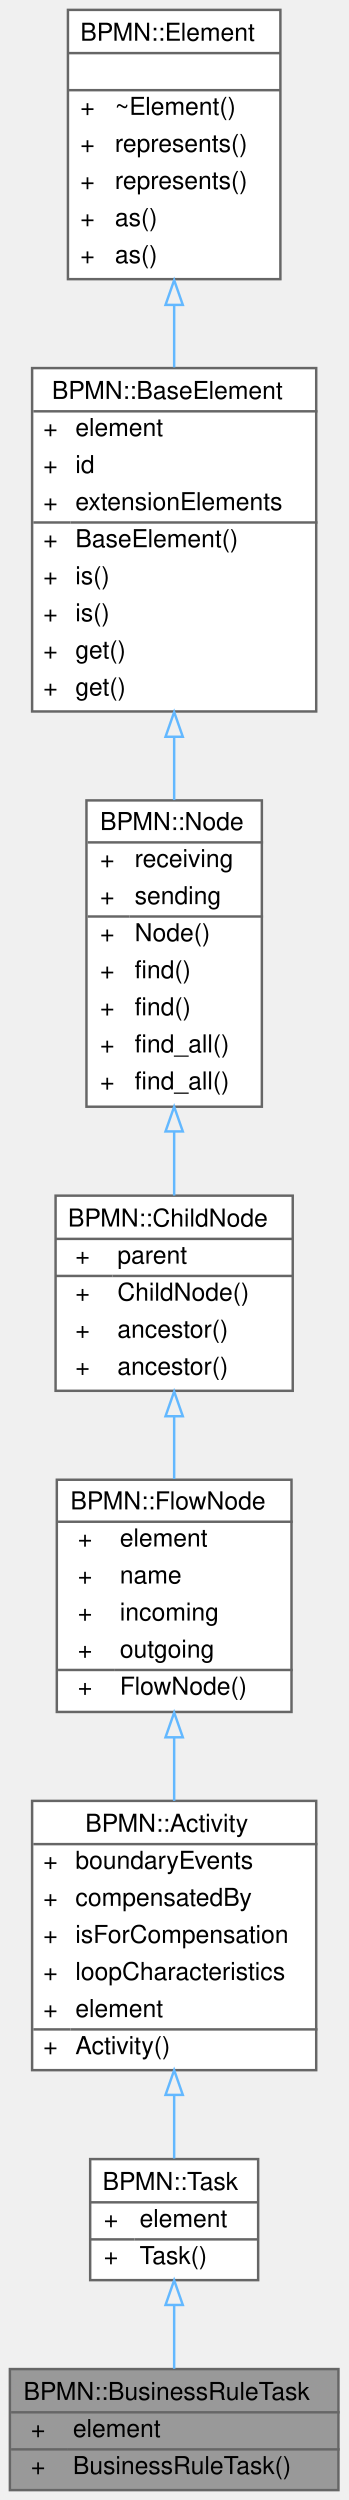
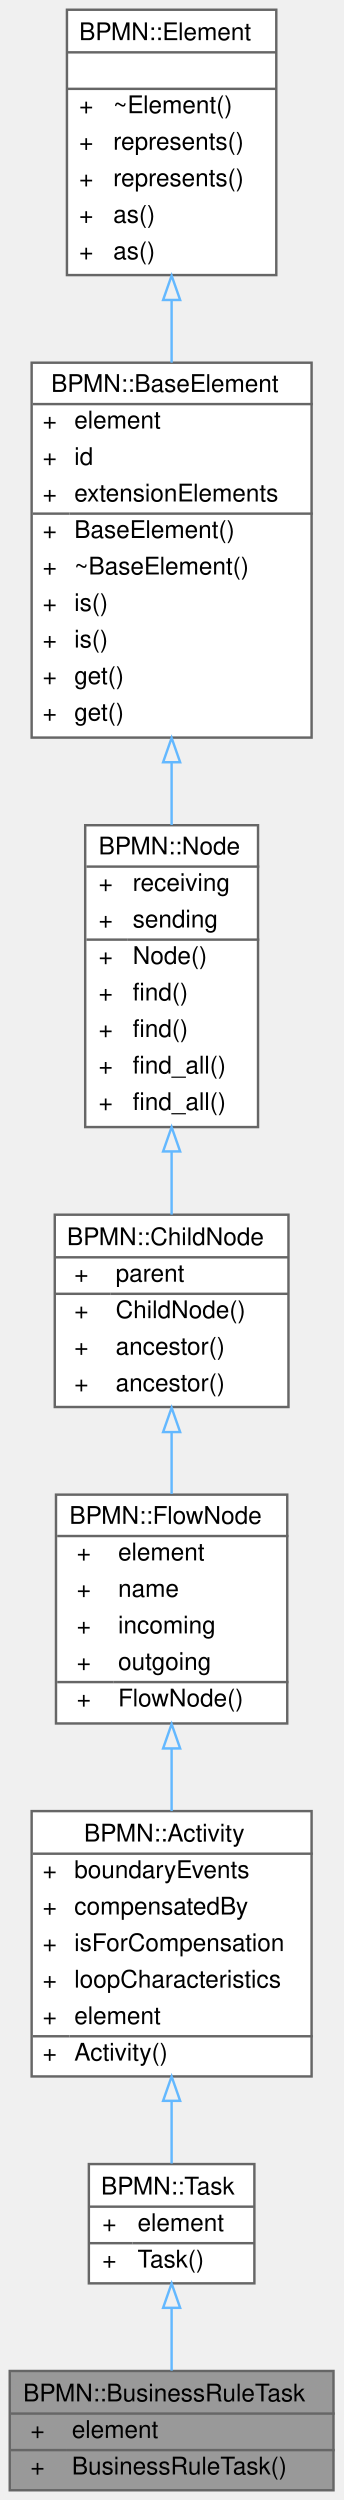
- <svg xmlns="http://www.w3.org/2000/svg" xmlns:xlink="http://www.w3.org/1999/xlink" width="141pt" height="1012pt" viewBox="0.00 0.00 141.00 1012.00">
-   <g id="graph0" class="graph" transform="scale(1 1) rotate(0) translate(4 1008)">
+ <svg xmlns="http://www.w3.org/2000/svg" xmlns:xlink="http://www.w3.org/1999/xlink" width="141pt" height="1027pt" viewBox="0.00 0.00 141.00 1027.00">
+   <g id="graph0" class="graph" transform="scale(1 1) rotate(0) translate(4 1023)">
    <g id="Node000001" class="node">
      <g id="a_Node000001">
        <a xlink:title=" ">
          <polygon fill="#999999" stroke="transparent" points="133,-49 0,-49 0,0 133,0 133,-49" />
          <text text-anchor="start" x="5.5" y="-36.5" font-family="Helvetica,sans-Serif" font-size="10.00">BPMN::BusinessRuleTask</text>
          <text text-anchor="start" x="8.5" y="-21.5" font-family="Helvetica,sans-Serif" font-size="10.00">+</text>
          <text text-anchor="start" x="25.5" y="-21.5" font-family="Helvetica,sans-Serif" font-size="10.00">element</text>
          <text text-anchor="start" x="8.5" y="-6.5" font-family="Helvetica,sans-Serif" font-size="10.00">+</text>
          <text text-anchor="start" x="25.5" y="-6.5" font-family="Helvetica,sans-Serif" font-size="10.00">BusinessRuleTask()</text>
          <polygon fill="#666666" stroke="#666666" points="0.5,-31.5 0.5,-31.5 133.5,-31.5 133.5,-31.5 0.5,-31.5" />
          <polygon fill="#666666" stroke="#666666" points="0.5,-16.5 0.5,-16.5 23.5,-16.5 23.5,-16.5 0.5,-16.5" />
          <polygon fill="#666666" stroke="#666666" points="23.5,-16.5 23.5,-16.5 133.5,-16.5 133.5,-16.5 23.5,-16.5" />
          <polygon fill="none" stroke="#666666" points="0,0 0,-49 133,-49 133,0 0,0" />
        </a>
      </g>
    </g>
    <g id="Node000002" class="node">
      <g id="a_Node000002">
        <a xlink:href="classBPMN_1_1Task.html" target="_top" xlink:title=" ">
          <polygon fill="white" stroke="transparent" points="100.5,-134 32.5,-134 32.5,-85 100.5,-85 100.5,-134" />
          <text text-anchor="start" x="37.5" y="-121.5" font-family="Helvetica,sans-Serif" font-size="10.00">BPMN::Task</text>
          <text text-anchor="start" x="38" y="-106.5" font-family="Helvetica,sans-Serif" font-size="10.00">+</text>
          <text text-anchor="start" x="52.5" y="-106.5" font-family="Helvetica,sans-Serif" font-size="10.00">element</text>
          <text text-anchor="start" x="38" y="-91.5" font-family="Helvetica,sans-Serif" font-size="10.00">+</text>
          <text text-anchor="start" x="52.5" y="-91.5" font-family="Helvetica,sans-Serif" font-size="10.00">Task()</text>
          <polygon fill="#666666" stroke="#666666" points="32.5,-116.5 32.5,-116.5 100.5,-116.5 100.5,-116.5 32.5,-116.5" />
          <polygon fill="#666666" stroke="#666666" points="32.5,-101.5 32.5,-101.5 50.5,-101.5 50.5,-101.5 32.5,-101.5" />
          <polygon fill="#666666" stroke="#666666" points="50.5,-101.5 50.5,-101.5 100.5,-101.5 100.5,-101.5 50.5,-101.5" />
          <polygon fill="none" stroke="#666666" points="32.5,-85 32.5,-134 100.5,-134 100.5,-85 32.5,-85" />
        </a>
      </g>
    </g>
    <g id="edge1_Node000001_Node000002" class="edge">
      <g id="a_edge1_Node000001_Node000002">
        <a xlink:title=" ">
          <path fill="none" stroke="#63b8ff" d="M66.5,-74.77C66.5,-66.17 66.5,-57.1 66.5,-49.12" />
          <polygon fill="none" stroke="#63b8ff" points="63,-74.94 66.5,-84.94 70,-74.94 63,-74.94" />
        </a>
      </g>
    </g>
    <g id="Node000003" class="node">
      <g id="a_Node000003">
        <a xlink:href="classBPMN_1_1Activity.html" target="_top" xlink:title=" ">
          <polygon fill="white" stroke="transparent" points="124,-279 9,-279 9,-170 124,-170 124,-279" />
          <text text-anchor="start" x="30.5" y="-266.5" font-family="Helvetica,sans-Serif" font-size="10.00">BPMN::Activity</text>
          <text text-anchor="start" x="13.5" y="-251.5" font-family="Helvetica,sans-Serif" font-size="10.00">+</text>
          <text text-anchor="start" x="26.5" y="-251.5" font-family="Helvetica,sans-Serif" font-size="10.00">boundaryEvents</text>
          <text text-anchor="start" x="13.5" y="-236.5" font-family="Helvetica,sans-Serif" font-size="10.00">+</text>
          <text text-anchor="start" x="26.5" y="-236.5" font-family="Helvetica,sans-Serif" font-size="10.00">compensatedBy</text>
          <text text-anchor="start" x="13.5" y="-221.5" font-family="Helvetica,sans-Serif" font-size="10.00">+</text>
          <text text-anchor="start" x="26.5" y="-221.5" font-family="Helvetica,sans-Serif" font-size="10.00">isForCompensation</text>
          <text text-anchor="start" x="13.5" y="-206.5" font-family="Helvetica,sans-Serif" font-size="10.00">+</text>
          <text text-anchor="start" x="26.5" y="-206.5" font-family="Helvetica,sans-Serif" font-size="10.00">loopCharacteristics</text>
          <text text-anchor="start" x="13.5" y="-191.5" font-family="Helvetica,sans-Serif" font-size="10.00">+</text>
          <text text-anchor="start" x="26.5" y="-191.5" font-family="Helvetica,sans-Serif" font-size="10.00">element</text>
          <text text-anchor="start" x="13.5" y="-176.5" font-family="Helvetica,sans-Serif" font-size="10.00">+</text>
          <text text-anchor="start" x="26.5" y="-176.5" font-family="Helvetica,sans-Serif" font-size="10.00">Activity()</text>
          <polygon fill="#666666" stroke="#666666" points="9.5,-261.5 9.5,-261.5 124.5,-261.5 124.5,-261.5 9.5,-261.5" />
          <polygon fill="#666666" stroke="#666666" points="9.5,-186.5 9.5,-186.5 24.5,-186.5 24.5,-186.5 9.5,-186.5" />
          <polygon fill="#666666" stroke="#666666" points="24.5,-186.5 24.5,-186.5 124.5,-186.5 124.5,-186.5 24.5,-186.5" />
          <polygon fill="none" stroke="#666666" points="9,-170 9,-279 124,-279 124,-170 9,-170" />
        </a>
      </g>
    </g>
    <g id="edge2_Node000002_Node000003" class="edge">
      <g id="a_edge2_Node000002_Node000003">
        <a xlink:title=" ">
          <path fill="none" stroke="#63b8ff" d="M66.5,-159.69C66.5,-150.63 66.5,-141.82 66.5,-134.23" />
          <polygon fill="none" stroke="#63b8ff" points="63,-159.98 66.5,-169.98 70,-159.98 63,-159.98" />
        </a>
      </g>
    </g>
    <g id="Node000004" class="node">
      <g id="a_Node000004">
        <a xlink:href="classBPMN_1_1FlowNode.html" target="_top" xlink:title="Base class for BPMN elements that may contain incoming and outgoing sequence flows.">
          <polygon fill="white" stroke="transparent" points="114,-409 19,-409 19,-315 114,-315 114,-409" />
          <text text-anchor="start" x="24.5" y="-397" font-family="Helvetica,sans-Serif" font-size="10.00">BPMN::FlowNode</text>
          <text text-anchor="start" x="27.5" y="-382" font-family="Helvetica,sans-Serif" font-size="10.00">+</text>
          <text text-anchor="start" x="44.5" y="-382" font-family="Helvetica,sans-Serif" font-size="10.00">element</text>
          <text text-anchor="start" x="27.5" y="-367" font-family="Helvetica,sans-Serif" font-size="10.00">+</text>
          <text text-anchor="start" x="44.5" y="-367" font-family="Helvetica,sans-Serif" font-size="10.00">name</text>
          <text text-anchor="start" x="27.5" y="-352" font-family="Helvetica,sans-Serif" font-size="10.00">+</text>
          <text text-anchor="start" x="44.5" y="-352" font-family="Helvetica,sans-Serif" font-size="10.00">incoming</text>
          <text text-anchor="start" x="27.5" y="-337" font-family="Helvetica,sans-Serif" font-size="10.00">+</text>
          <text text-anchor="start" x="44.5" y="-337" font-family="Helvetica,sans-Serif" font-size="10.00">outgoing</text>
          <text text-anchor="start" x="27.5" y="-322" font-family="Helvetica,sans-Serif" font-size="10.00">+</text>
          <text text-anchor="start" x="44.5" y="-322" font-family="Helvetica,sans-Serif" font-size="10.00">FlowNode()</text>
          <polygon fill="#666666" stroke="#666666" points="19.5,-392 19.5,-392 114.5,-392 114.5,-392 19.5,-392" />
          <polygon fill="#666666" stroke="#666666" points="19.5,-332 19.5,-332 42.5,-332 42.5,-332 19.5,-332" />
          <polygon fill="#666666" stroke="#666666" points="42.5,-332 42.5,-332 114.5,-332 114.5,-332 42.5,-332" />
          <polygon fill="none" stroke="#666666" points="19,-315 19,-409 114,-409 114,-315 19,-315" />
        </a>
      </g>
    </g>
    <g id="edge3_Node000003_Node000004" class="edge">
      <g id="a_edge3_Node000003_Node000004">
        <a xlink:title=" ">
          <path fill="none" stroke="#63b8ff" d="M66.5,-304.58C66.5,-296.12 66.5,-287.41 66.5,-279.01" />
          <polygon fill="none" stroke="#63b8ff" points="63,-304.75 66.5,-314.75 70,-304.75 63,-304.75" />
        </a>
      </g>
    </g>
    <g id="Node000005" class="node">
      <g id="a_Node000005">
        <a xlink:href="classBPMN_1_1ChildNode.html" target="_top" xlink:title="Base class for BPMN elements within a Scope.">
          <polygon fill="white" stroke="transparent" points="114.5,-524 18.5,-524 18.5,-445 114.5,-445 114.5,-524" />
          <text text-anchor="start" x="23.5" y="-511.5" font-family="Helvetica,sans-Serif" font-size="10.00">BPMN::ChildNode</text>
          <text text-anchor="start" x="26.5" y="-496.5" font-family="Helvetica,sans-Serif" font-size="10.00">+</text>
          <text text-anchor="start" x="43.5" y="-496.5" font-family="Helvetica,sans-Serif" font-size="10.00">parent</text>
          <text text-anchor="start" x="26.5" y="-481.5" font-family="Helvetica,sans-Serif" font-size="10.00">+</text>
          <text text-anchor="start" x="43.5" y="-481.5" font-family="Helvetica,sans-Serif" font-size="10.00">ChildNode()</text>
          <text text-anchor="start" x="26.5" y="-466.5" font-family="Helvetica,sans-Serif" font-size="10.00">+</text>
          <text text-anchor="start" x="43.5" y="-466.5" font-family="Helvetica,sans-Serif" font-size="10.00">ancestor()</text>
          <text text-anchor="start" x="26.5" y="-451.5" font-family="Helvetica,sans-Serif" font-size="10.00">+</text>
          <text text-anchor="start" x="43.5" y="-451.5" font-family="Helvetica,sans-Serif" font-size="10.00">ancestor()</text>
          <polygon fill="#666666" stroke="#666666" points="18.5,-506.5 18.5,-506.5 114.5,-506.5 114.5,-506.5 18.5,-506.5" />
          <polygon fill="#666666" stroke="#666666" points="18.5,-491.5 18.5,-491.5 41.5,-491.5 41.5,-491.5 18.5,-491.5" />
          <polygon fill="#666666" stroke="#666666" points="41.5,-491.5 41.5,-491.5 114.5,-491.5 114.5,-491.5 41.5,-491.5" />
          <polygon fill="none" stroke="#666666" points="18.5,-445 18.5,-524 114.5,-524 114.5,-445 18.5,-445" />
        </a>
      </g>
    </g>
    <g id="edge4_Node000004_Node000005" class="edge">
      <g id="a_edge4_Node000004_Node000005">
        <a xlink:title=" ">
          <path fill="none" stroke="#63b8ff" d="M66.5,-434.68C66.5,-426.3 66.5,-417.61 66.5,-409.29" />
          <polygon fill="none" stroke="#63b8ff" points="63,-434.71 66.5,-444.71 70,-434.71 63,-434.71" />
        </a>
      </g>
    </g>
    <g id="Node000006" class="node">
      <g id="a_Node000006">
        <a xlink:href="classBPMN_1_1Node.html" target="_top" xlink:title="Base class for all nodes in a BPMN model.">
          <polygon fill="white" stroke="transparent" points="102,-684 31,-684 31,-560 102,-560 102,-684" />
          <text text-anchor="start" x="36.5" y="-672" font-family="Helvetica,sans-Serif" font-size="10.00">BPMN::Node</text>
          <text text-anchor="start" x="36.5" y="-657" font-family="Helvetica,sans-Serif" font-size="10.00">+</text>
          <text text-anchor="start" x="50.5" y="-657" font-family="Helvetica,sans-Serif" font-size="10.00">receiving</text>
          <text text-anchor="start" x="36.5" y="-642" font-family="Helvetica,sans-Serif" font-size="10.00">+</text>
          <text text-anchor="start" x="50.5" y="-642" font-family="Helvetica,sans-Serif" font-size="10.00">sending</text>
          <text text-anchor="start" x="36.5" y="-627" font-family="Helvetica,sans-Serif" font-size="10.00">+</text>
          <text text-anchor="start" x="50.5" y="-627" font-family="Helvetica,sans-Serif" font-size="10.00">Node()</text>
          <text text-anchor="start" x="36.5" y="-612" font-family="Helvetica,sans-Serif" font-size="10.00">+</text>
          <text text-anchor="start" x="50.5" y="-612" font-family="Helvetica,sans-Serif" font-size="10.00">find()</text>
          <text text-anchor="start" x="36.5" y="-597" font-family="Helvetica,sans-Serif" font-size="10.00">+</text>
          <text text-anchor="start" x="50.5" y="-597" font-family="Helvetica,sans-Serif" font-size="10.00">find()</text>
          <text text-anchor="start" x="36.5" y="-582" font-family="Helvetica,sans-Serif" font-size="10.00">+</text>
          <text text-anchor="start" x="50.5" y="-582" font-family="Helvetica,sans-Serif" font-size="10.00">find_all()</text>
          <text text-anchor="start" x="36.5" y="-567" font-family="Helvetica,sans-Serif" font-size="10.00">+</text>
          <text text-anchor="start" x="50.5" y="-567" font-family="Helvetica,sans-Serif" font-size="10.00">find_all()</text>
          <polygon fill="#666666" stroke="#666666" points="31.5,-667 31.5,-667 102.5,-667 102.5,-667 31.5,-667" />
          <polygon fill="#666666" stroke="#666666" points="31.5,-637 31.5,-637 48.5,-637 48.5,-637 31.5,-637" />
          <polygon fill="#666666" stroke="#666666" points="48.5,-637 48.5,-637 102.5,-637 102.5,-637 48.5,-637" />
          <polygon fill="none" stroke="#666666" points="31,-560 31,-684 102,-684 102,-560 31,-560" />
        </a>
      </g>
    </g>
    <g id="edge5_Node000005_Node000006" class="edge">
      <g id="a_edge5_Node000005_Node000006">
        <a xlink:title=" ">
          <path fill="none" stroke="#63b8ff" d="M66.5,-549.93C66.5,-541.02 66.5,-532.19 66.5,-524.05" />
          <polygon fill="none" stroke="#63b8ff" points="63,-549.99 66.5,-559.99 70,-549.99 63,-549.99" />
        </a>
      </g>
    </g>
    <g id="Node000007" class="node">
      <g id="a_Node000007">
        <a xlink:href="classBPMN_1_1BaseElement.html" target="_top" xlink:title="Base class for all core BPMN elements.">
-           <polygon fill="white" stroke="transparent" points="124,-859 9,-859 9,-720 124,-720 124,-859" />
-           <text text-anchor="start" x="17" y="-846.5" font-family="Helvetica,sans-Serif" font-size="10.00">BPMN::BaseElement</text>
-           <text text-anchor="start" x="13.5" y="-831.5" font-family="Helvetica,sans-Serif" font-size="10.00">+</text>
-           <text text-anchor="start" x="26.5" y="-831.5" font-family="Helvetica,sans-Serif" font-size="10.00">element</text>
-           <text text-anchor="start" x="13.5" y="-816.5" font-family="Helvetica,sans-Serif" font-size="10.00">+</text>
-           <text text-anchor="start" x="26.5" y="-816.5" font-family="Helvetica,sans-Serif" font-size="10.00">id</text>
-           <text text-anchor="start" x="13.5" y="-801.5" font-family="Helvetica,sans-Serif" font-size="10.00">+</text>
-           <text text-anchor="start" x="26.5" y="-801.5" font-family="Helvetica,sans-Serif" font-size="10.00">extensionElements</text>
-           <text text-anchor="start" x="13.5" y="-786.5" font-family="Helvetica,sans-Serif" font-size="10.00">+</text>
-           <text text-anchor="start" x="26.5" y="-786.5" font-family="Helvetica,sans-Serif" font-size="10.00">BaseElement()</text>
-           <text text-anchor="start" x="13.5" y="-771.5" font-family="Helvetica,sans-Serif" font-size="10.00">+</text>
-           <text text-anchor="start" x="26.5" y="-771.5" font-family="Helvetica,sans-Serif" font-size="10.00">is()</text>
-           <text text-anchor="start" x="13.5" y="-756.5" font-family="Helvetica,sans-Serif" font-size="10.00">+</text>
-           <text text-anchor="start" x="26.5" y="-756.5" font-family="Helvetica,sans-Serif" font-size="10.00">is()</text>
-           <text text-anchor="start" x="13.5" y="-741.5" font-family="Helvetica,sans-Serif" font-size="10.00">+</text>
-           <text text-anchor="start" x="26.5" y="-741.5" font-family="Helvetica,sans-Serif" font-size="10.00">get()</text>
-           <text text-anchor="start" x="13.5" y="-726.5" font-family="Helvetica,sans-Serif" font-size="10.00">+</text>
-           <text text-anchor="start" x="26.5" y="-726.5" font-family="Helvetica,sans-Serif" font-size="10.00">get()</text>
-           <polygon fill="#666666" stroke="#666666" points="9.5,-841.5 9.5,-841.5 124.5,-841.5 124.5,-841.5 9.5,-841.5" />
-           <polygon fill="#666666" stroke="#666666" points="9.5,-796.5 9.5,-796.5 24.5,-796.5 24.5,-796.5 9.5,-796.5" />
-           <polygon fill="#666666" stroke="#666666" points="24.5,-796.5 24.5,-796.5 124.5,-796.5 124.5,-796.5 24.5,-796.5" />
-           <polygon fill="none" stroke="#666666" points="9,-720 9,-859 124,-859 124,-720 9,-720" />
+           <polygon fill="white" stroke="transparent" points="124,-874 9,-874 9,-720 124,-720 124,-874" />
+           <text text-anchor="start" x="17" y="-862" font-family="Helvetica,sans-Serif" font-size="10.00">BPMN::BaseElement</text>
+           <text text-anchor="start" x="13.5" y="-847" font-family="Helvetica,sans-Serif" font-size="10.00">+</text>
+           <text text-anchor="start" x="26.5" y="-847" font-family="Helvetica,sans-Serif" font-size="10.00">element</text>
+           <text text-anchor="start" x="13.5" y="-832" font-family="Helvetica,sans-Serif" font-size="10.00">+</text>
+           <text text-anchor="start" x="26.5" y="-832" font-family="Helvetica,sans-Serif" font-size="10.00">id</text>
+           <text text-anchor="start" x="13.5" y="-817" font-family="Helvetica,sans-Serif" font-size="10.00">+</text>
+           <text text-anchor="start" x="26.5" y="-817" font-family="Helvetica,sans-Serif" font-size="10.00">extensionElements</text>
+           <text text-anchor="start" x="13.5" y="-802" font-family="Helvetica,sans-Serif" font-size="10.00">+</text>
+           <text text-anchor="start" x="26.5" y="-802" font-family="Helvetica,sans-Serif" font-size="10.00">BaseElement()</text>
+           <text text-anchor="start" x="13.5" y="-787" font-family="Helvetica,sans-Serif" font-size="10.00">+</text>
+           <text text-anchor="start" x="26.5" y="-787" font-family="Helvetica,sans-Serif" font-size="10.00">~BaseElement()</text>
+           <text text-anchor="start" x="13.5" y="-772" font-family="Helvetica,sans-Serif" font-size="10.00">+</text>
+           <text text-anchor="start" x="26.5" y="-772" font-family="Helvetica,sans-Serif" font-size="10.00">is()</text>
+           <text text-anchor="start" x="13.5" y="-757" font-family="Helvetica,sans-Serif" font-size="10.00">+</text>
+           <text text-anchor="start" x="26.5" y="-757" font-family="Helvetica,sans-Serif" font-size="10.00">is()</text>
+           <text text-anchor="start" x="13.5" y="-742" font-family="Helvetica,sans-Serif" font-size="10.00">+</text>
+           <text text-anchor="start" x="26.5" y="-742" font-family="Helvetica,sans-Serif" font-size="10.00">get()</text>
+           <text text-anchor="start" x="13.5" y="-727" font-family="Helvetica,sans-Serif" font-size="10.00">+</text>
+           <text text-anchor="start" x="26.5" y="-727" font-family="Helvetica,sans-Serif" font-size="10.00">get()</text>
+           <polygon fill="#666666" stroke="#666666" points="9.5,-857 9.5,-857 124.5,-857 124.5,-857 9.5,-857" />
+           <polygon fill="#666666" stroke="#666666" points="9.5,-812 9.5,-812 24.5,-812 24.5,-812 9.5,-812" />
+           <polygon fill="#666666" stroke="#666666" points="24.5,-812 24.5,-812 124.5,-812 124.5,-812 24.5,-812" />
+           <polygon fill="none" stroke="#666666" points="9,-720 9,-874 124,-874 124,-720 9,-720" />
        </a>
      </g>
    </g>
    <g id="edge6_Node000006_Node000007" class="edge">
      <g id="a_edge6_Node000006_Node000007">
        <a xlink:title=" ">
-           <path fill="none" stroke="#63b8ff" d="M66.5,-709.71C66.5,-701.12 66.5,-692.47 66.5,-684.14" />
-           <polygon fill="none" stroke="#63b8ff" points="63,-709.75 66.5,-719.75 70,-709.75 63,-709.75" />
+           <path fill="none" stroke="#63b8ff" d="M66.5,-709.73C66.5,-701.07 66.5,-692.41 66.5,-684.1" />
+           <polygon fill="none" stroke="#63b8ff" points="63,-709.87 66.5,-719.87 70,-709.87 63,-709.87" />
        </a>
      </g>
    </g>
    <g id="Node000008" class="node">
      <g id="a_Node000008">
        <a xlink:href="classBPMN_1_1Element.html" target="_top" xlink:title="Abstract base class for all elements in a BPMN model.">
-           <polygon fill="white" stroke="transparent" points="109.5,-1004 23.5,-1004 23.5,-895 109.5,-895 109.5,-1004" />
-           <text text-anchor="start" x="28.5" y="-991.5" font-family="Helvetica,sans-Serif" font-size="10.00">BPMN::Element</text>
-           <text text-anchor="start" x="64.5" y="-976.5" font-family="Helvetica,sans-Serif" font-size="10.00"> </text>
+           <polygon fill="white" stroke="transparent" points="109.5,-1019 23.5,-1019 23.5,-910 109.5,-910 109.5,-1019" />
+           <text text-anchor="start" x="28.5" y="-1006.5" font-family="Helvetica,sans-Serif" font-size="10.00">BPMN::Element</text>
+           <text text-anchor="start" x="64.5" y="-991.5" font-family="Helvetica,sans-Serif" font-size="10.00"> </text>
+           <text text-anchor="start" x="28.5" y="-976.5" font-family="Helvetica,sans-Serif" font-size="10.00">+</text>
+           <text text-anchor="start" x="42.5" y="-976.5" font-family="Helvetica,sans-Serif" font-size="10.00">~Element()</text>
          <text text-anchor="start" x="28.5" y="-961.5" font-family="Helvetica,sans-Serif" font-size="10.00">+</text>
-           <text text-anchor="start" x="42.5" y="-961.5" font-family="Helvetica,sans-Serif" font-size="10.00">~Element()</text>
+           <text text-anchor="start" x="42.5" y="-961.5" font-family="Helvetica,sans-Serif" font-size="10.00">represents()</text>
          <text text-anchor="start" x="28.5" y="-946.5" font-family="Helvetica,sans-Serif" font-size="10.00">+</text>
          <text text-anchor="start" x="42.5" y="-946.5" font-family="Helvetica,sans-Serif" font-size="10.00">represents()</text>
          <text text-anchor="start" x="28.5" y="-931.5" font-family="Helvetica,sans-Serif" font-size="10.00">+</text>
-           <text text-anchor="start" x="42.5" y="-931.5" font-family="Helvetica,sans-Serif" font-size="10.00">represents()</text>
+           <text text-anchor="start" x="42.5" y="-931.5" font-family="Helvetica,sans-Serif" font-size="10.00">as()</text>
          <text text-anchor="start" x="28.5" y="-916.5" font-family="Helvetica,sans-Serif" font-size="10.00">+</text>
          <text text-anchor="start" x="42.5" y="-916.5" font-family="Helvetica,sans-Serif" font-size="10.00">as()</text>
-           <text text-anchor="start" x="28.5" y="-901.5" font-family="Helvetica,sans-Serif" font-size="10.00">+</text>
-           <text text-anchor="start" x="42.5" y="-901.5" font-family="Helvetica,sans-Serif" font-size="10.00">as()</text>
+           <polygon fill="#666666" stroke="#666666" points="23.5,-1001.5 23.5,-1001.5 109.5,-1001.5 109.5,-1001.5 23.5,-1001.5" />
          <polygon fill="#666666" stroke="#666666" points="23.5,-986.5 23.5,-986.5 109.5,-986.5 109.5,-986.5 23.5,-986.5" />
-           <polygon fill="#666666" stroke="#666666" points="23.5,-971.5 23.5,-971.5 109.5,-971.5 109.5,-971.5 23.5,-971.5" />
-           <polygon fill="none" stroke="#666666" points="23.5,-895 23.5,-1004 109.5,-1004 109.5,-895 23.5,-895" />
+           <polygon fill="none" stroke="#666666" points="23.5,-910 23.5,-1019 109.5,-1019 109.5,-910 23.5,-910" />
        </a>
      </g>
    </g>
    <g id="edge7_Node000007_Node000008" class="edge">
      <g id="a_edge7_Node000007_Node000008">
        <a xlink:title=" ">
-           <path fill="none" stroke="#63b8ff" d="M66.5,-884.55C66.5,-876.23 66.5,-867.67 66.5,-859.28" />
-           <polygon fill="none" stroke="#63b8ff" points="63,-884.57 66.5,-894.57 70,-884.57 63,-884.57" />
+           <path fill="none" stroke="#63b8ff" d="M66.5,-899.68C66.5,-891.27 66.5,-882.59 66.5,-874.01" />
+           <polygon fill="none" stroke="#63b8ff" points="63,-899.77 66.5,-909.77 70,-899.77 63,-899.77" />
        </a>
      </g>
    </g>
  </g>
</svg>
